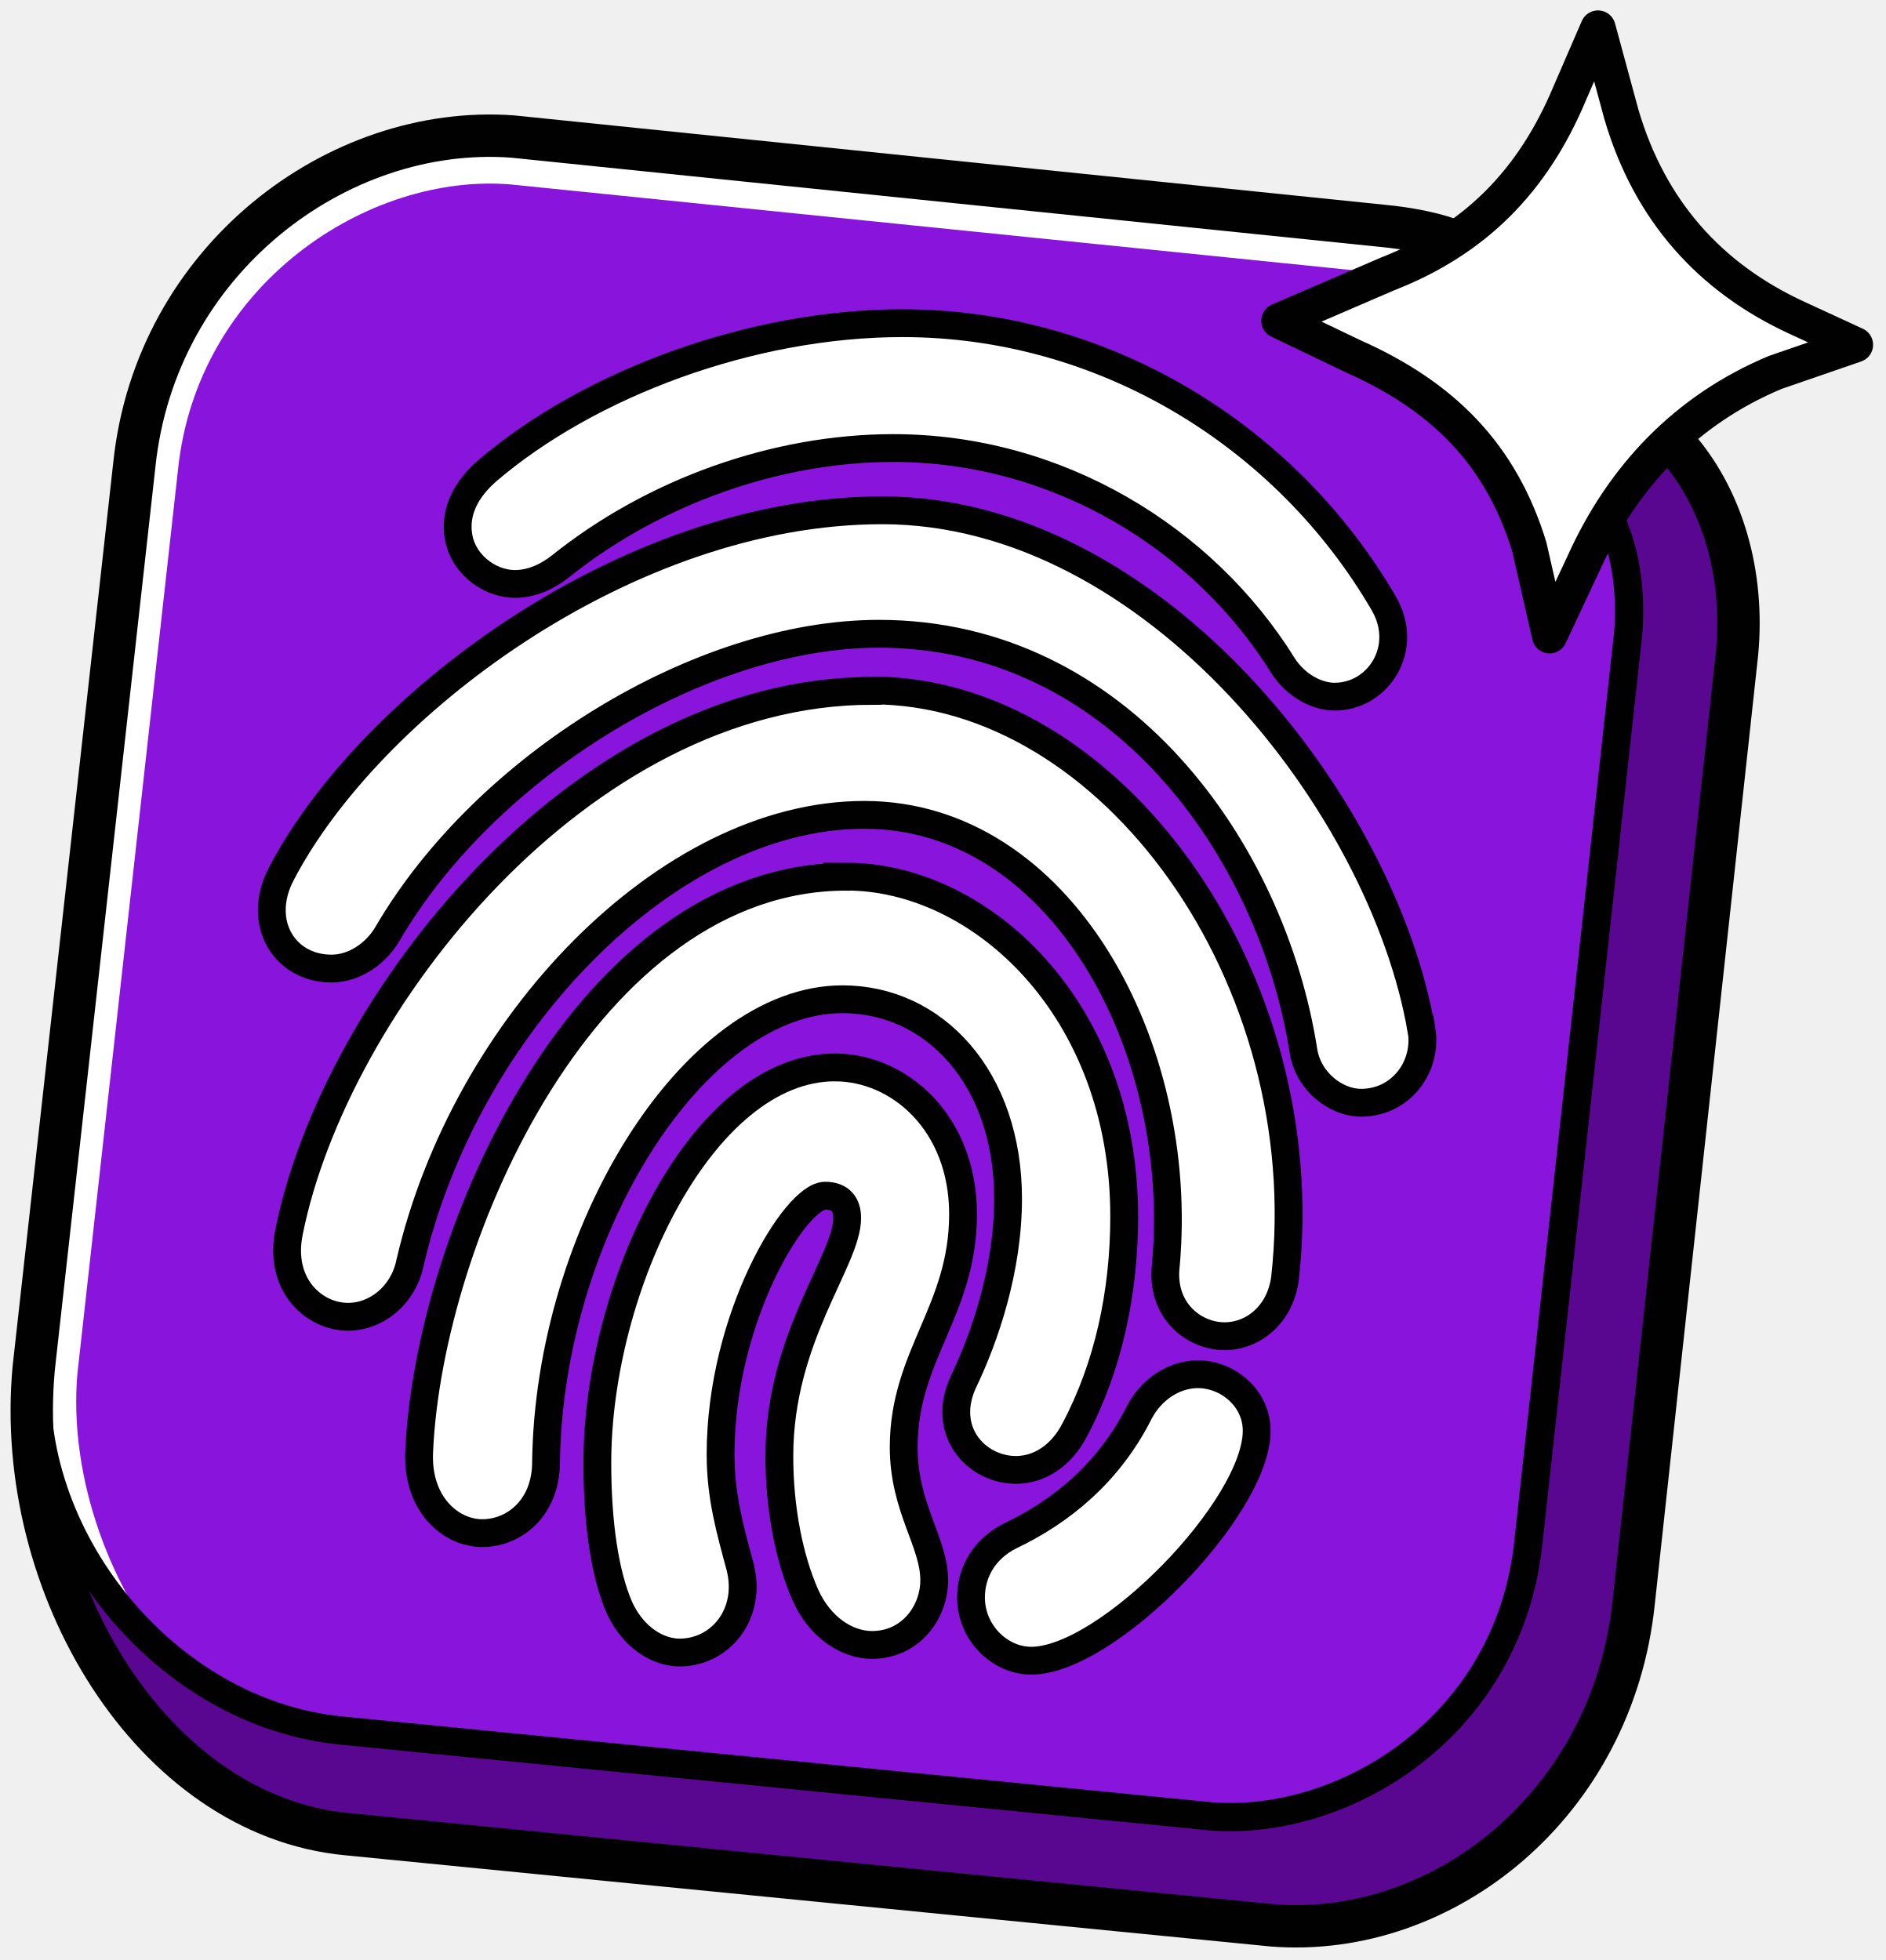
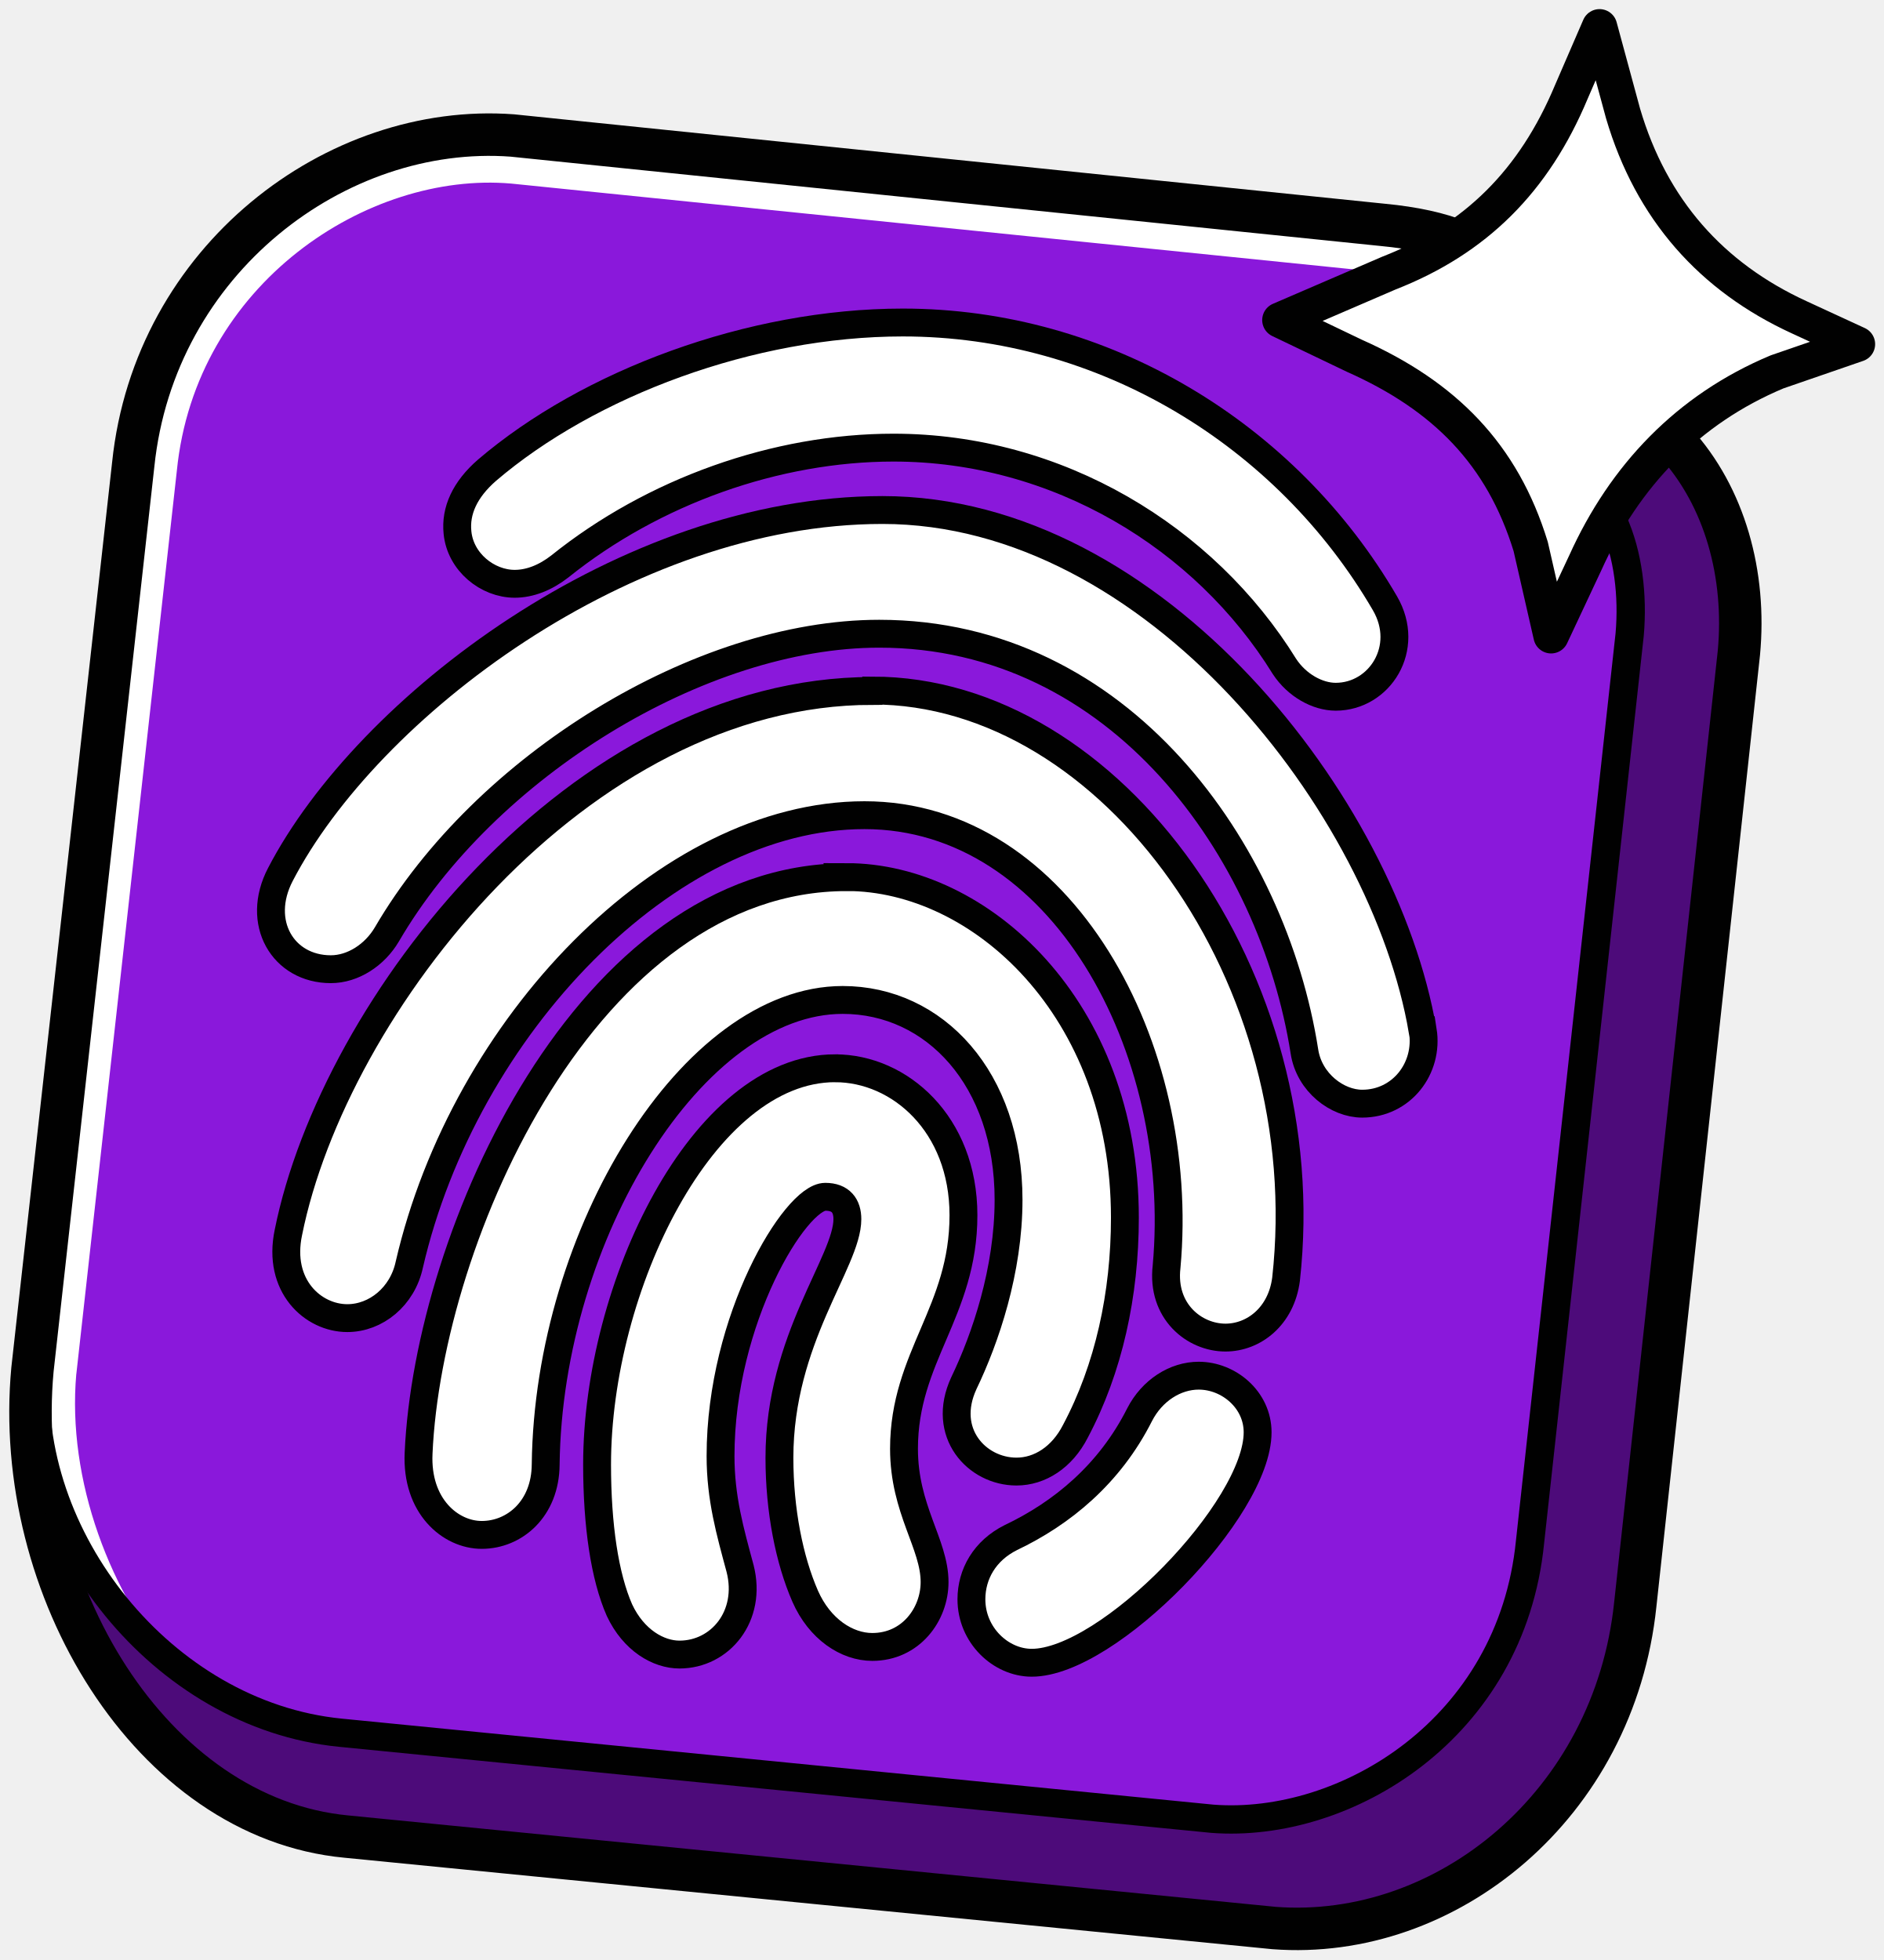
- <svg xmlns="http://www.w3.org/2000/svg" width="427.0" height="444.0" fill="none" viewBox="49.0 33.0 427.0 444.0">
-   <path d="m428 133.3c11.26 12.29 16.06 29.95 14.4 47.62l-23.42 215.1c-4.736 45.38-42.75 76.1-81.66 73.15l-209.7-20.67c-44.16-4.16-75.58-56.26-70.98-105.6l22.78-204.6c4.8-46.27 45.89-77.31 85.7-74.37l196.9 20.22c6.72 0.64 12.8 1.92 17.34 3.84l48.58 45.31z" fill="#8915DC" />
-   <path d="m428 133.3c-5.12 4.352-10.62 11.07-14.59 17.79 3.648 8 4.992 17.66 4.096 26.5l-22.46 204.4c-4.288 41.02-41.41 64.7-71.81 62.4l-196.5-19.39c-35.07-3.52-64-33.47-69.63-69.38-0.512 46.66 32.9 89.41 70.59 92.86l209.7 20.67c38.91 2.944 76.93-27.78 81.66-73.15l23.42-215.1c1.664-18.94-3.456-35.71-14.4-47.62z" fill="#590691" />
+ <svg xmlns="http://www.w3.org/2000/svg" width="425.8" height="443.1" fill="none" viewBox="49.3 33.3 425.8 443.1">
+   <path d="m428 133.3c11.26 12.29 16.06 29.95 14.4 47.62l-23.42 215.1c-4.736 45.38-42.75 76.1-81.66 73.15l-209.7-20.67c-44.16-4.16-75.58-56.26-70.98-105.6l22.78-204.6c4.8-46.27 45.89-77.31 85.7-74.37l196.9 20.22c6.72 0.64 12.8 1.92 17.34 3.84l48.58 45.31z" fill="#8A18DB" />
+   <path d="m428 133.3c-5.12 4.352-10.62 11.07-14.59 17.79 3.648 8 4.992 17.66 4.096 26.5l-22.46 204.4c-4.288 41.02-41.41 64.7-71.81 62.4l-196.5-19.39c-35.07-3.52-64-33.47-69.63-69.38-0.512 46.66 32.9 89.41 70.59 92.86l209.7 20.67c38.91 2.944 76.93-27.78 81.66-73.15l23.42-215.1c1.664-18.94-3.456-35.71-14.4-47.62z" fill="#4D0B7A" />
  <path d="m66.56 343.9 22.72-204.2c4.224-42.3 43.2-67.71 75.58-64.9l198.5 20.22 5.632 0.768-1.216-7.808-202.6-24.06c-41.02-3.648-80.9 29.38-85.7 74.37l-22.78 204.6c-1.6 31.04 13.12 57.09 33.15 68.74-15.74-17.73-25.41-43.84-23.3-67.71z" fill="#fff" />
  <path d="m428 133.3c11.26 12.29 16.06 29.95 14.4 47.62l-23.42 215.1c-4.736 45.38-42.75 76.1-81.66 73.15l-209.7-20.67c-44.16-4.16-75.58-56.26-70.98-105.6l22.78-204.6c4.8-46.27 45.89-77.31 85.7-74.37l196.9 20.22c6.72 0.64 12.8 1.92 17.34 3.84" stroke="#010101" stroke-linecap="round" stroke-linejoin="round" stroke-width="9.6" />
  <path d="m414 151.2c3.392 7.424 4.48 16.77 3.712 25.54l-22.53 205.2c-4.224 42.24-41.73 64.83-71.81 62.53l-197.2-19.46c-40.26-4.032-71.94-44.35-68.67-82.82" stroke="#010101" stroke-linecap="round" stroke-linejoin="round" stroke-width="6.4" />
  <path d="m410.9 39.36-6.4 14.78c-8.384 20.03-21.57 33.22-41.22 40.9l-24.64 10.62 16.83 8.064c20.42 9.088 33.47 22.27 39.87 43.14l4.608 20.16 7.744-16.51c8.832-19.58 23.17-34.69 43.33-43.14l18.18-6.272-13.18-6.08c-19.78-9.088-33.41-24.32-39.81-46.08l-5.312-19.58z" fill="#fff" stroke="#010101" stroke-linecap="round" stroke-linejoin="round" stroke-width="8" />
  <path d="m362.4 169.7c-22.27-38.27-63.62-63.49-109-63.49-34.37 0-71.04 13.76-94.02 33.41-4.992 4.352-7.168 9.152-6.656 14.08 0.64 6.656 6.784 11.58 12.93 11.58 3.456 0 6.976-1.408 10.18-3.904 21.18-17.02 48.96-26.88 75.46-26.88 37.12 0 70.34 20.29 88.38 49.47 2.816 4.288 7.488 6.848 11.58 6.848 9.92 0 17.02-11.01 11.14-21.12z" fill="#fff" stroke="#010101" stroke-width="6.3" />
  <path d="m370.9 266.3c-8.64-50.56-60.48-117.7-122.1-117.7-58.05 0-116.5 44.67-136.1 82.37-5.696 10.88 0.576 21.44 11.39 21.44 4.992 0 9.92-3.2 12.67-7.872 22.21-38.08 70.85-67.97 111.3-67.97 54.46 0 89.02 49.02 96.13 94.46 1.088 7.04 7.424 11.78 13.06 11.78 8.896 0 15.04-8 13.7-16.51z" fill="#fff" stroke="#010101" stroke-width="6.3" />
  <path d="m246.5 189.5c-66.3 0-121.7 71.17-132 122.4-2.56 12.1 5.568 19.39 13.31 19.39 6.464 0 12.48-4.864 14.02-12.1 12.42-53.76 58.24-101.6 102.9-101.6 44.42 0 72.83 52.42 68.29 102.1-1.152 10.05 6.272 16 13.31 16 6.4 0 12.61-4.8 13.7-13.18 7.552-67.9-39.36-133.1-93.5-133.1z" fill="#fff" stroke="#010101" stroke-width="6.3" />
  <path d="m240.7 231.6c-58.62 0-94.59 80.96-96.77 130.2-0.576 12.03 7.232 18.5 14.27 18.5 7.424 0 14.4-5.888 14.46-15.94 0.64-52.1 33.34-105 67.14-105 20.8 0 37.5 17.86 37.5 45.18 0 16-5.248 31.36-10.11 41.47-5.184 11.2 2.944 19.97 11.9 19.97 5.248 0 10.3-3.2 13.31-9.088 7.552-14.21 11.2-30.98 11.2-48.32 0-47.3-32.7-76.99-62.91-76.99z" fill="#fff" stroke="#010101" stroke-width="6.3" />
  <path d="m238.1 274.8c-29.95 0-53.82 49.47-53.82 89.6 0 13.76 1.728 25.34 5.056 32.9 3.2 6.848 8.832 10.05 13.57 10.05 9.216 0 16.45-8.704 13.7-19.46-2.24-8.32-4.416-15.87-4.416-25.41 0-31.04 16.96-58.62 23.68-58.62 3.52 0 4.992 2.048 4.992 5.056 0 9.664-15.36 27.01-15.36 53.95 0 11.9 2.24 23.1 5.824 31.3 3.264 7.424 9.408 11.46 15.17 11.46 8.704 0 14.08-7.36 14.08-14.66 0-8.64-6.912-16.38-6.912-30.14 0-20.8 13.44-30.98 13.44-52.8 0-20.67-14.46-33.22-28.99-33.22z" fill="#fff" stroke="#010101" stroke-width="6.3" />
  <path d="m320.3 344.3c-5.312 0-10.56 3.328-13.38 8.832-6.784 13.44-17.54 22.27-29.12 27.78-5.888 2.944-8.896 8.256-8.896 13.95 0 8.128 6.656 14.34 13.63 14.34 17.28 0 51.07-34.69 51.07-52.1 0-7.36-6.528-12.8-13.31-12.8z" fill="#fff" stroke="#010101" stroke-width="6.3" />
</svg>
